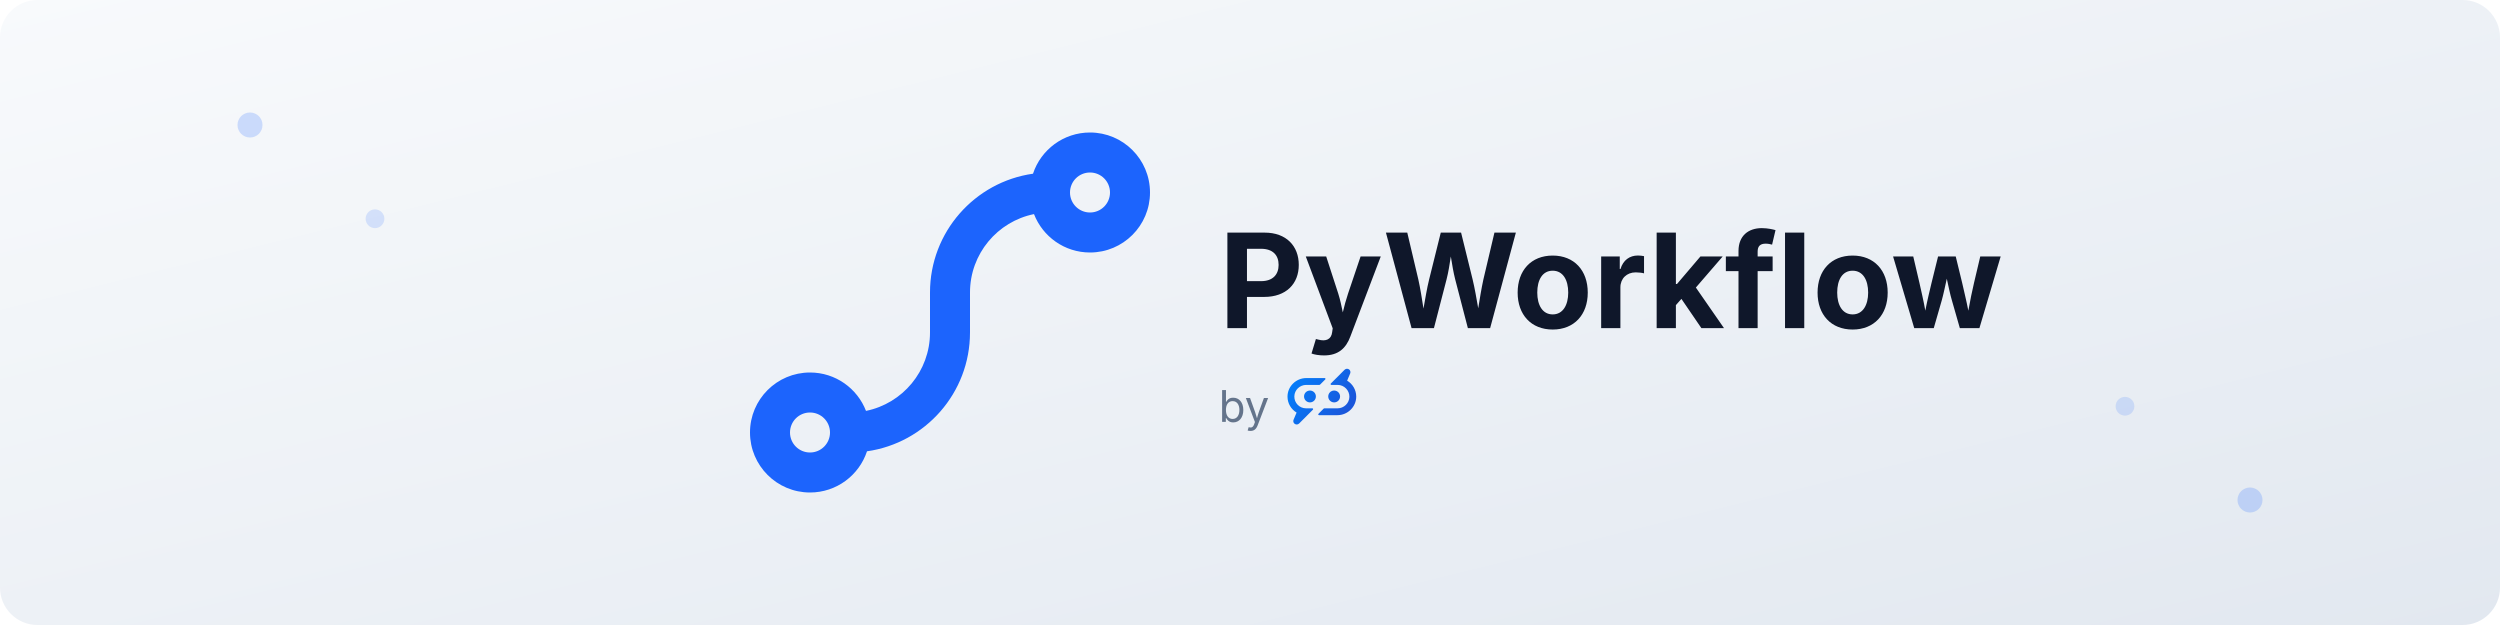
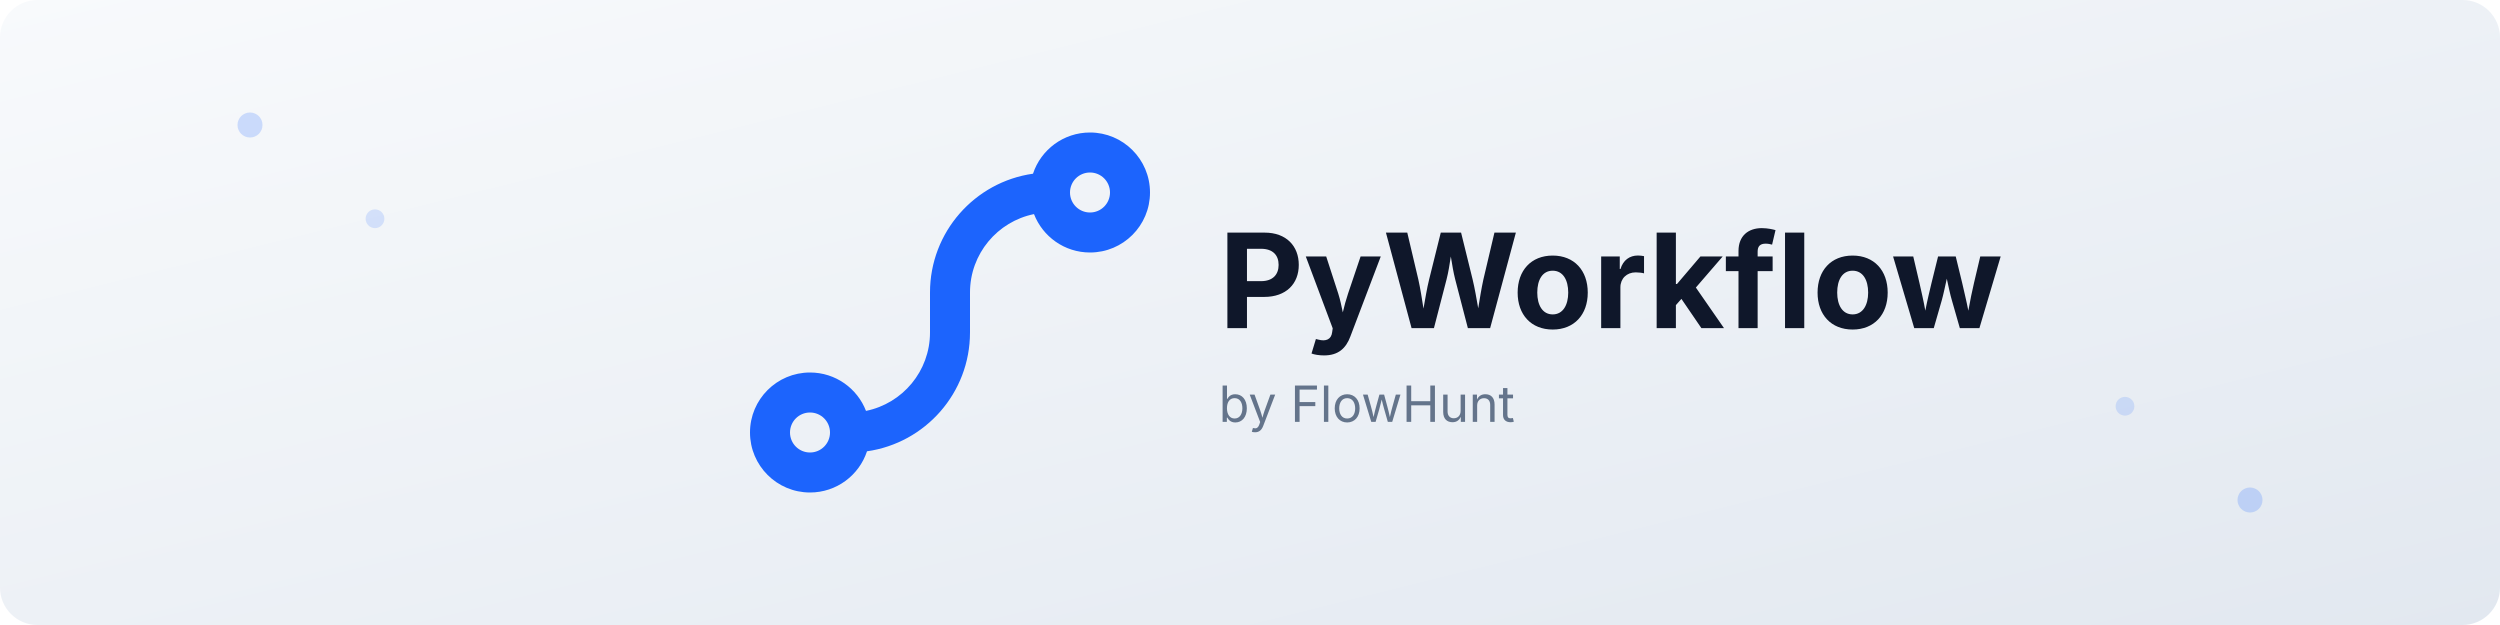
<svg xmlns="http://www.w3.org/2000/svg" viewBox="0 0 800 200" fill="none">
  <defs>
    <linearGradient id="bgGradientLight" x1="0%" y1="0%" x2="100%" y2="100%">
      <stop offset="0%" style="stop-color:#f8fafc" />
      <stop offset="100%" style="stop-color:#e2e8f0" />
-     </linearGradient>
-     <linearGradient id="flowhuntGradientLight" x1="0%" y1="0%" x2="100%" y2="50%">
-       <stop offset="0%" style="stop-color:#0084FF" />
-       <stop offset="100%" style="stop-color:#1A56DB" />
    </linearGradient>
  </defs>
  <rect width="800" height="200" rx="12" fill="url(#bgGradientLight)" />
  <g transform="translate(240, 36) scale(8)">
    <path fill-rule="evenodd" clip-rule="evenodd" fill="#1c64fd" d="M13.6 5.6C14.925 5.6 16 4.525 16 3.2C16 1.874 14.925 0.8 13.6 0.8C12.537 0.8 11.636 1.491 11.32 2.448C8.991 2.778 7.2 4.78 7.2 7.2V8.8C7.2 10.348 6.101 11.639 4.64 11.936C4.293 11.037 3.421 10.4 2.4 10.4C1.075 10.4 0 11.474 0 12.8C0 14.125 1.075 15.2 2.4 15.2C3.463 15.2 4.364 14.509 4.68 13.552C7.009 13.222 8.8 11.22 8.8 8.8V7.2C8.8 5.652 9.899 4.36 11.36 4.064C11.707 4.962 12.579 5.6 13.6 5.6ZM13.6 4C14.042 4 14.4 3.642 14.4 3.2C14.4 2.758 14.042 2.4 13.6 2.4C13.158 2.4 12.8 2.758 12.8 3.2C12.8 3.642 13.158 4 13.6 4ZM2.4 13.6C2.842 13.6 3.2 13.242 3.2 12.8C3.2 12.358 2.842 12 2.4 12C1.958 12 1.6 12.358 1.6 12.8C1.6 13.242 1.958 13.6 2.4 13.6Z" />
  </g>
  <text x="390" y="105" font-family="system-ui, -apple-system, sans-serif" font-size="42" font-weight="700" fill="#0f172a">PyWorkflow</text>
-   <text x="390" y="135" font-family="system-ui, -apple-system, sans-serif" font-size="14" font-weight="400" fill="#64748b">by</text>
-   <g transform="translate(412, 118) scale(0.08)">
-     <path d="M36.369 175.282L24.216 203.986C22.107 208.969 23.073 214.948 27.134 219.014C29.805 221.688 33.304 223.02 36.803 223.02C40.302 223.02 43.8 221.688 46.471 219.014L58.023 207.449L101.627 163.787C103.647 161.764 102.218 158.32 99.36 158.32H74.581C74.434 158.32 74.286 158.3 74.128 158.3C48.029 158.3 26.858 136.8 27.351 110.563C27.834 84.918 49.29 64.63 74.907 64.63H127.785C128.633 64.63 129.451 64.295 130.052 63.693L151.006 42.715C153.027 40.693 151.598 37.249 148.739 37.249H75.153C34.013 37.249 -0.365 70.945 -0 112.131C0.236 138.98 14.784 162.454 36.359 175.302L36.369 175.282ZM199.992 158.31C225.608 158.31 247.065 138.023 247.548 112.378C248.031 86.733 226.869 64.64 200.77 64.64C200.613 64.64 200.445 64.621 200.287 64.621H175.529C172.68 64.621 171.251 61.167 173.262 59.154L219.103 13.262H219.093L228.121 4.203C233.276 -0.957 241.664 -1.51 247.124 3.335C251.707 7.391 252.88 13.716 250.662 18.945L238.51 47.639C260.105 60.476 274.662 83.951 274.909 110.799C275.273 151.985 240.895 185.692 199.755 185.692H126.159C123.31 185.692 121.881 182.238 123.892 180.225L144.846 159.248C145.447 158.646 146.266 158.31 147.113 158.31H200.002H199.992ZM186.617 87.177C199.696 87.177 210.301 97.794 210.301 110.888C210.301 123.982 199.696 134.599 186.617 134.599C173.538 134.599 162.932 123.982 162.932 110.888C162.932 97.794 173.538 87.177 186.617 87.177ZM89.829 87.167C102.908 87.167 113.513 97.784 113.513 110.878C113.513 123.972 102.908 134.589 89.829 134.589C76.75 134.589 66.144 123.972 66.144 110.878C66.144 97.784 76.75 87.167 89.829 87.167Z" fill="url(#flowhuntGradientLight)" />
-   </g>
+   <text x="390" y="135" font-family="system-ui, -apple-system, sans-serif" font-size="16" font-weight="400" fill="#64748b">by FlowHunt</text>
  <circle cx="80" cy="40" r="4" fill="#1c64fd" opacity="0.2" />
  <circle cx="120" cy="70" r="3" fill="#1c64fd" opacity="0.15" />
  <circle cx="720" cy="160" r="4" fill="#1c64fd" opacity="0.2" />
  <circle cx="680" cy="130" r="3" fill="#1c64fd" opacity="0.15" />
</svg>
